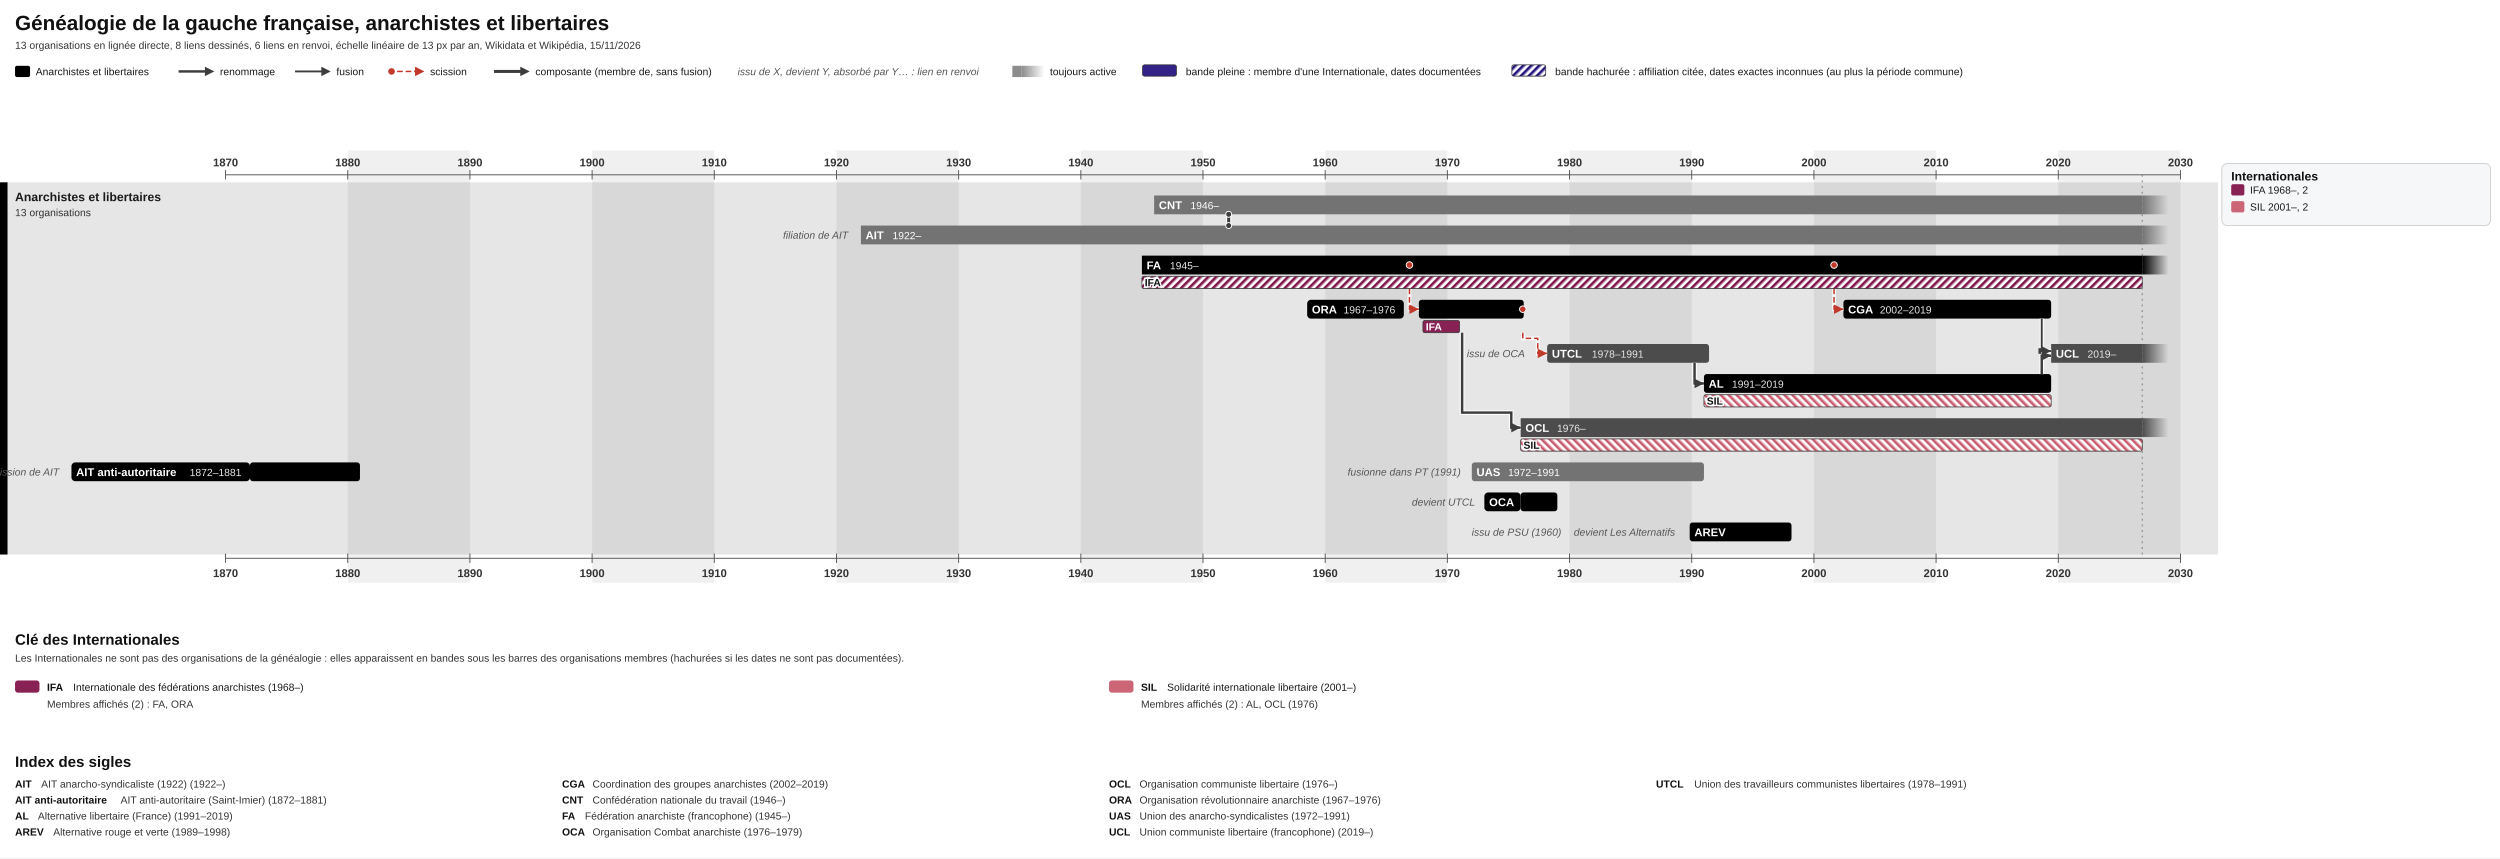
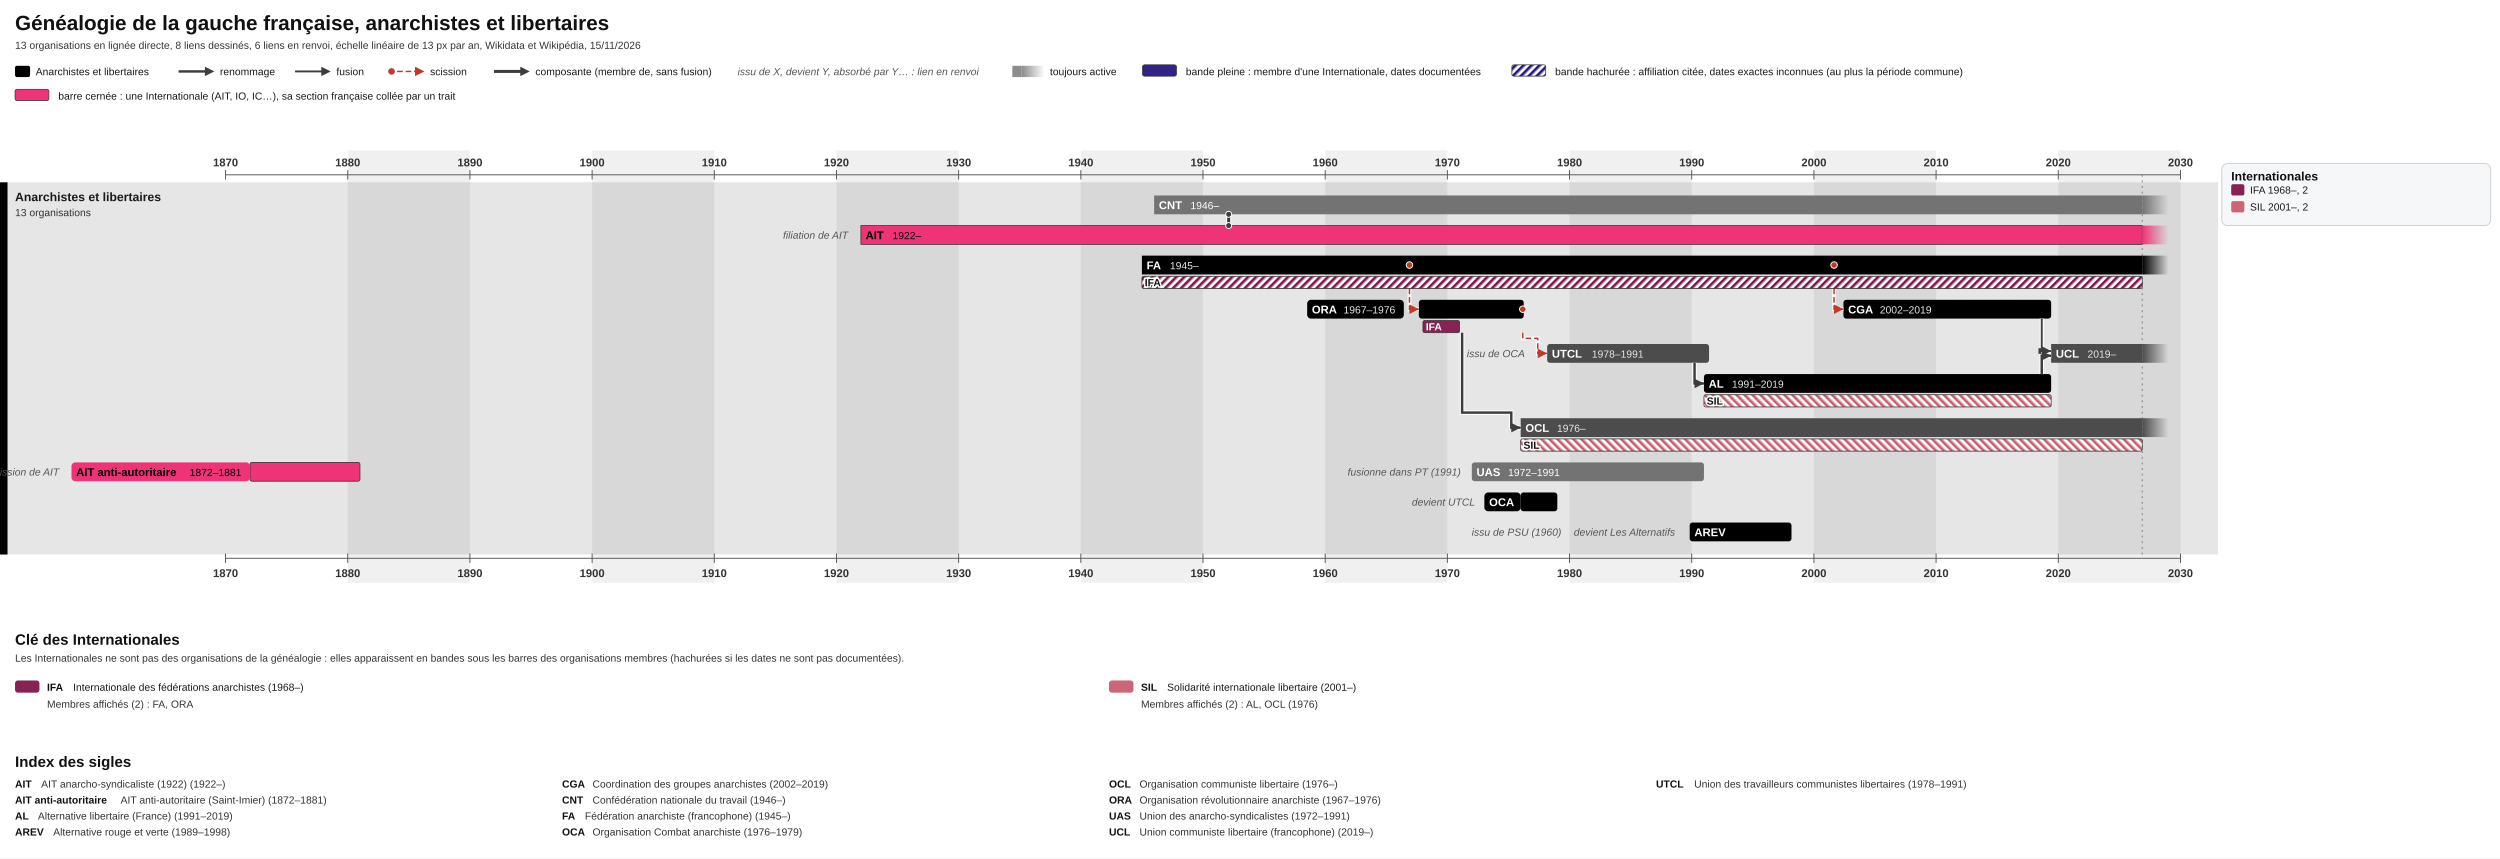
<svg xmlns="http://www.w3.org/2000/svg" id="arbre" width="2660" height="913" viewBox="0 0 2660 913" data-x0="240" data-t0="1870" data-ppa="13.0" data-aujourdhui="2026.8717" data-min-w="6" data-seuil-annees="40" data-seuil-voies="2" data-seuil-rangs="6" data-cassure="" data-cassure-px="44" data-degrade="28" data-n-barres="13" data-vue-famille="oui" font-family="Arial, Helvetica, sans-serif">
  <defs>
+     <linearGradient id="g-EE3377">
+       <stop offset="0" stop-color="#EE3377" />
+       <stop offset="1" stop-color="#EE3377" stop-opacity="0" />
+     </linearGradient>
+     <linearGradient id="g-8C8C8C">
+       <stop offset="0" stop-color="#8C8C8C" />
+       <stop offset="1" stop-color="#8C8C8C" stop-opacity="0" />
+     </linearGradient>
    <linearGradient id="g-4C4C4C">
      <stop offset="0" stop-color="#4C4C4C" />
      <stop offset="1" stop-color="#4C4C4C" stop-opacity="0" />
    </linearGradient>
-     <linearGradient id="g-8C8C8C">
-       <stop offset="0" stop-color="#8C8C8C" />
-       <stop offset="1" stop-color="#8C8C8C" stop-opacity="0" />
-     </linearGradient>
    <linearGradient id="g-000000">
      <stop offset="0" stop-color="#000000" />
      <stop offset="1" stop-color="#000000" stop-opacity="0" />
    </linearGradient>
    <linearGradient id="g-737373">
      <stop offset="0" stop-color="#737373" />
      <stop offset="1" stop-color="#737373" stop-opacity="0" />
    </linearGradient>
-     <pattern id="h-882255" width="6" height="6" patternUnits="userSpaceOnUse" patternTransform="rotate(45)">
-       <rect width="6" height="6" fill="#FFFFFF" />
-       <rect width="3" height="6" fill="#882255" />
-     </pattern>
    <pattern id="h-CC6677-m" width="6" height="6" patternUnits="userSpaceOnUse" patternTransform="rotate(-45)">
      <rect width="6" height="6" fill="#FFFFFF" />
      <rect width="3" height="6" fill="#CC6677" />
    </pattern>
    <pattern id="h-332288" width="6" height="6" patternUnits="userSpaceOnUse" patternTransform="rotate(45)">
      <rect width="6" height="6" fill="#FFFFFF" />
      <rect width="3" height="6" fill="#332288" />
+     </pattern>
+     <pattern id="h-882255" width="6" height="6" patternUnits="userSpaceOnUse" patternTransform="rotate(45)">
+       <rect width="6" height="6" fill="#FFFFFF" />
+       <rect width="3" height="6" fill="#882255" />
    </pattern>
  </defs>
  <rect width="2660" height="913" fill="#FFFFFF" />
  <g class="voie" data-voie="0" data-cle="anarchistes et libertaires">
    <rect class="fond-voie" x="0" y="194.0" width="2360.0" height="396.0" fill="#E6E6E6" />
    <rect class="bord-voie" x="0" y="194.0" width="8" height="396.0" fill="#000000" />
    <text x="16.0" y="214.0" font-size="13" font-family="Arial, Helvetica, sans-serif" font-weight="bold" fill="#1A1A1A" text-anchor="start" class="voie-t">Anarchistes et libertaires</text>
    <text x="16.0" y="230.0" font-size="11" font-family="Arial, Helvetica, sans-serif" fill="#333333" text-anchor="start" class="voie-t">13 organisations</text>
  </g>
  <rect class="bande-decennie" x="370.0" y="160.0" width="130.0" height="460.0" fill="#000000" fill-opacity="0.06" />
  <rect class="bande-decennie" x="630.0" y="160.0" width="130.0" height="460.0" fill="#000000" fill-opacity="0.06" />
  <rect class="bande-decennie" x="890.0" y="160.0" width="130.0" height="460.0" fill="#000000" fill-opacity="0.06" />
  <rect class="bande-decennie" x="1150.0" y="160.0" width="130.0" height="460.0" fill="#000000" fill-opacity="0.06" />
  <rect class="bande-decennie" x="1410.0" y="160.0" width="130.0" height="460.0" fill="#000000" fill-opacity="0.06" />
  <rect class="bande-decennie" x="1670.0" y="160.0" width="130.0" height="460.0" fill="#000000" fill-opacity="0.06" />
  <rect class="bande-decennie" x="1930.0" y="160.0" width="130.0" height="460.0" fill="#000000" fill-opacity="0.06" />
  <rect class="bande-decennie" x="2190.0" y="160.0" width="130.0" height="460.0" fill="#000000" fill-opacity="0.06" />
  <g class="axe-haut">
    <line x1="240.0" x2="2320.0" y1="186.0" y2="186.0" stroke="#555555" />
    <line x1="240.0" x2="240.0" y1="181.0" y2="191.0" stroke="#555555" />
    <text x="240.0" y="177.0" font-size="12" font-family="Arial, Helvetica, sans-serif" font-weight="bold" fill="#333333" text-anchor="middle" class="axe-t">1870</text>
    <line x1="370.0" x2="370.0" y1="181.0" y2="191.0" stroke="#555555" />
    <text x="370.0" y="177.0" font-size="12" font-family="Arial, Helvetica, sans-serif" font-weight="bold" fill="#333333" text-anchor="middle" class="axe-t">1880</text>
    <line x1="500.0" x2="500.0" y1="181.0" y2="191.0" stroke="#555555" />
    <text x="500.0" y="177.0" font-size="12" font-family="Arial, Helvetica, sans-serif" font-weight="bold" fill="#333333" text-anchor="middle" class="axe-t">1890</text>
    <line x1="630.0" x2="630.0" y1="181.0" y2="191.0" stroke="#555555" />
    <text x="630.0" y="177.0" font-size="12" font-family="Arial, Helvetica, sans-serif" font-weight="bold" fill="#333333" text-anchor="middle" class="axe-t">1900</text>
    <line x1="760.0" x2="760.0" y1="181.0" y2="191.0" stroke="#555555" />
    <text x="760.0" y="177.0" font-size="12" font-family="Arial, Helvetica, sans-serif" font-weight="bold" fill="#333333" text-anchor="middle" class="axe-t">1910</text>
    <line x1="890.0" x2="890.0" y1="181.0" y2="191.0" stroke="#555555" />
    <text x="890.0" y="177.0" font-size="12" font-family="Arial, Helvetica, sans-serif" font-weight="bold" fill="#333333" text-anchor="middle" class="axe-t">1920</text>
    <line x1="1020.0" x2="1020.0" y1="181.0" y2="191.0" stroke="#555555" />
    <text x="1020.0" y="177.0" font-size="12" font-family="Arial, Helvetica, sans-serif" font-weight="bold" fill="#333333" text-anchor="middle" class="axe-t">1930</text>
    <line x1="1150.0" x2="1150.0" y1="181.0" y2="191.0" stroke="#555555" />
    <text x="1150.0" y="177.0" font-size="12" font-family="Arial, Helvetica, sans-serif" font-weight="bold" fill="#333333" text-anchor="middle" class="axe-t">1940</text>
    <line x1="1280.0" x2="1280.0" y1="181.0" y2="191.0" stroke="#555555" />
    <text x="1280.0" y="177.0" font-size="12" font-family="Arial, Helvetica, sans-serif" font-weight="bold" fill="#333333" text-anchor="middle" class="axe-t">1950</text>
    <line x1="1410.0" x2="1410.0" y1="181.0" y2="191.0" stroke="#555555" />
    <text x="1410.0" y="177.0" font-size="12" font-family="Arial, Helvetica, sans-serif" font-weight="bold" fill="#333333" text-anchor="middle" class="axe-t">1960</text>
    <line x1="1540.0" x2="1540.0" y1="181.0" y2="191.0" stroke="#555555" />
    <text x="1540.0" y="177.0" font-size="12" font-family="Arial, Helvetica, sans-serif" font-weight="bold" fill="#333333" text-anchor="middle" class="axe-t">1970</text>
    <line x1="1670.0" x2="1670.0" y1="181.0" y2="191.0" stroke="#555555" />
    <text x="1670.0" y="177.0" font-size="12" font-family="Arial, Helvetica, sans-serif" font-weight="bold" fill="#333333" text-anchor="middle" class="axe-t">1980</text>
    <line x1="1800.0" x2="1800.0" y1="181.0" y2="191.0" stroke="#555555" />
    <text x="1800.0" y="177.0" font-size="12" font-family="Arial, Helvetica, sans-serif" font-weight="bold" fill="#333333" text-anchor="middle" class="axe-t">1990</text>
    <line x1="1930.0" x2="1930.0" y1="181.0" y2="191.0" stroke="#555555" />
    <text x="1930.0" y="177.0" font-size="12" font-family="Arial, Helvetica, sans-serif" font-weight="bold" fill="#333333" text-anchor="middle" class="axe-t">2000</text>
    <line x1="2060.0" x2="2060.0" y1="181.0" y2="191.0" stroke="#555555" />
    <text x="2060.0" y="177.0" font-size="12" font-family="Arial, Helvetica, sans-serif" font-weight="bold" fill="#333333" text-anchor="middle" class="axe-t">2010</text>
    <line x1="2190.0" x2="2190.0" y1="181.0" y2="191.0" stroke="#555555" />
    <text x="2190.0" y="177.0" font-size="12" font-family="Arial, Helvetica, sans-serif" font-weight="bold" fill="#333333" text-anchor="middle" class="axe-t">2020</text>
    <line x1="2320.0" x2="2320.0" y1="181.0" y2="191.0" stroke="#555555" />
    <text x="2320.0" y="177.0" font-size="12" font-family="Arial, Helvetica, sans-serif" font-weight="bold" fill="#333333" text-anchor="middle" class="axe-t">2030</text>
  </g>
  <g class="axe-bas">
    <line x1="240.0" x2="2320.0" y1="594.0" y2="594.0" stroke="#555555" />
    <line x1="240.0" x2="240.0" y1="589.0" y2="599.0" stroke="#555555" />
    <text x="240.0" y="614.0" font-size="12" font-family="Arial, Helvetica, sans-serif" font-weight="bold" fill="#333333" text-anchor="middle" class="axe-t">1870</text>
    <line x1="370.0" x2="370.0" y1="589.0" y2="599.0" stroke="#555555" />
    <text x="370.0" y="614.0" font-size="12" font-family="Arial, Helvetica, sans-serif" font-weight="bold" fill="#333333" text-anchor="middle" class="axe-t">1880</text>
    <line x1="500.0" x2="500.0" y1="589.0" y2="599.0" stroke="#555555" />
    <text x="500.0" y="614.0" font-size="12" font-family="Arial, Helvetica, sans-serif" font-weight="bold" fill="#333333" text-anchor="middle" class="axe-t">1890</text>
    <line x1="630.0" x2="630.0" y1="589.0" y2="599.0" stroke="#555555" />
    <text x="630.0" y="614.0" font-size="12" font-family="Arial, Helvetica, sans-serif" font-weight="bold" fill="#333333" text-anchor="middle" class="axe-t">1900</text>
    <line x1="760.0" x2="760.0" y1="589.0" y2="599.0" stroke="#555555" />
    <text x="760.0" y="614.0" font-size="12" font-family="Arial, Helvetica, sans-serif" font-weight="bold" fill="#333333" text-anchor="middle" class="axe-t">1910</text>
    <line x1="890.0" x2="890.0" y1="589.0" y2="599.0" stroke="#555555" />
    <text x="890.0" y="614.0" font-size="12" font-family="Arial, Helvetica, sans-serif" font-weight="bold" fill="#333333" text-anchor="middle" class="axe-t">1920</text>
    <line x1="1020.0" x2="1020.0" y1="589.0" y2="599.0" stroke="#555555" />
    <text x="1020.0" y="614.0" font-size="12" font-family="Arial, Helvetica, sans-serif" font-weight="bold" fill="#333333" text-anchor="middle" class="axe-t">1930</text>
    <line x1="1150.0" x2="1150.0" y1="589.0" y2="599.0" stroke="#555555" />
    <text x="1150.0" y="614.0" font-size="12" font-family="Arial, Helvetica, sans-serif" font-weight="bold" fill="#333333" text-anchor="middle" class="axe-t">1940</text>
    <line x1="1280.0" x2="1280.0" y1="589.0" y2="599.0" stroke="#555555" />
    <text x="1280.0" y="614.0" font-size="12" font-family="Arial, Helvetica, sans-serif" font-weight="bold" fill="#333333" text-anchor="middle" class="axe-t">1950</text>
    <line x1="1410.0" x2="1410.0" y1="589.0" y2="599.0" stroke="#555555" />
    <text x="1410.0" y="614.0" font-size="12" font-family="Arial, Helvetica, sans-serif" font-weight="bold" fill="#333333" text-anchor="middle" class="axe-t">1960</text>
    <line x1="1540.0" x2="1540.0" y1="589.0" y2="599.0" stroke="#555555" />
    <text x="1540.0" y="614.0" font-size="12" font-family="Arial, Helvetica, sans-serif" font-weight="bold" fill="#333333" text-anchor="middle" class="axe-t">1970</text>
    <line x1="1670.0" x2="1670.0" y1="589.0" y2="599.0" stroke="#555555" />
    <text x="1670.0" y="614.0" font-size="12" font-family="Arial, Helvetica, sans-serif" font-weight="bold" fill="#333333" text-anchor="middle" class="axe-t">1980</text>
    <line x1="1800.0" x2="1800.0" y1="589.0" y2="599.0" stroke="#555555" />
    <text x="1800.0" y="614.0" font-size="12" font-family="Arial, Helvetica, sans-serif" font-weight="bold" fill="#333333" text-anchor="middle" class="axe-t">1990</text>
    <line x1="1930.0" x2="1930.0" y1="589.0" y2="599.0" stroke="#555555" />
    <text x="1930.0" y="614.0" font-size="12" font-family="Arial, Helvetica, sans-serif" font-weight="bold" fill="#333333" text-anchor="middle" class="axe-t">2000</text>
    <line x1="2060.0" x2="2060.0" y1="589.0" y2="599.0" stroke="#555555" />
    <text x="2060.0" y="614.0" font-size="12" font-family="Arial, Helvetica, sans-serif" font-weight="bold" fill="#333333" text-anchor="middle" class="axe-t">2010</text>
    <line x1="2190.0" x2="2190.0" y1="589.0" y2="599.0" stroke="#555555" />
    <text x="2190.0" y="614.0" font-size="12" font-family="Arial, Helvetica, sans-serif" font-weight="bold" fill="#333333" text-anchor="middle" class="axe-t">2020</text>
    <line x1="2320.0" x2="2320.0" y1="589.0" y2="599.0" stroke="#555555" />
    <text x="2320.0" y="614.0" font-size="12" font-family="Arial, Helvetica, sans-serif" font-weight="bold" fill="#333333" text-anchor="middle" class="axe-t">2030</text>
  </g>
  <line x1="2279.3" x2="2279.3" y1="186.0" y2="594.0" stroke="#777777" stroke-dasharray="2 4" />
  <g class="contenu-voie" data-voie="0">
    <g class="org" data-id="fr:Confédération nationale du travail (France)" data-intl="" data-recherche="cnt confederation nationale du travail">
      <rect class="barre" data-id="fr:Confédération nationale du travail (France)" data-debut="1946.0000" data-fin="actif" data-statut="actif_valide" data-majeure="oui" x="1228.00" y="208.00" width="1051.33" height="20" rx="0" fill="#737373" />
      <rect class="fin-ouverte" x="2279.33" y="208.00" width="28.00" height="20" fill="url(#g-737373)" />
    </g>
    <g class="org" data-id="fr:AIT anarcho-syndicaliste (1922)" data-intl="" data-recherche="ait (1922) ait anarcho-syndicaliste (1922)">
-       <rect class="barre" data-id="fr:AIT anarcho-syndicaliste (1922)" data-debut="1922.0000" data-fin="actif" data-statut="actif_valide" data-majeure="oui" x="916.00" y="240.00" width="1363.33" height="20" rx="0" fill="#737373" />
-       <rect class="fin-ouverte" x="2279.33" y="240.00" width="28.00" height="20" fill="url(#g-737373)" />
+       <rect class="barre" data-id="fr:AIT anarcho-syndicaliste (1922)" data-debut="1922.0000" data-fin="actif" data-statut="actif_valide" data-majeure="oui" x="916.00" y="240.00" width="1363.33" height="20" rx="0" fill="#EE3377" stroke="#333333" stroke-width="0.8" data-style="internationale" />
+       <rect class="fin-ouverte" x="2279.33" y="240.00" width="28.00" height="20" fill="url(#g-EE3377)" />
    </g>
    <g class="org" data-id="Q3091443" data-intl="Q133795" data-recherche="fa federation anarchiste (francophone)">
      <rect class="barre" data-id="Q3091443" data-debut="1945.0000" data-fin="actif" data-statut="actif_valide" data-majeure="oui" x="1215.00" y="272.00" width="1064.33" height="20" rx="0" fill="#000000" />
      <rect class="fin-ouverte" x="2279.33" y="272.00" width="28.00" height="20" fill="url(#g-000000)" />
    </g>
    <g class="org" data-id="Q3356082" data-intl="Q133795" data-recherche="ora organisation revolutionnaire anarchiste">
      <rect class="barre" data-id="Q3356082" data-debut="1967.6667" data-fin="1976.2500" data-statut="fin_connue" data-majeure="" x="1509.67" y="319.00" width="111.58" height="20" rx="3" fill="#000000" />
    </g>
    <g class="org" data-id="Q2996657" data-intl="" data-recherche="cga coordination des groupes anarchistes">
      <rect class="barre" data-id="Q2996657" data-debut="2002.4167" data-fin="2019.4167" data-statut="fin_connue" data-majeure="" x="1961.42" y="319.00" width="221.00" height="20" rx="3" fill="#000000" />
    </g>
    <g class="org" data-id="Q3550207" data-intl="" data-recherche="utcl union des travailleurs communistes libertaires">
      <rect class="barre" data-id="Q3550207" data-debut="1978.1667" data-fin="1991.4167" data-statut="fin_connue" data-majeure="" x="1646.17" y="366.00" width="172.25" height="20" rx="3" fill="#4C4C4C" />
    </g>
    <g class="org" data-id="Q64524428" data-intl="" data-recherche="ucl union communiste libertaire (francophone)">
      <rect class="barre" data-id="Q64524428" data-debut="2019.4167" data-fin="actif" data-statut="actif_valide" data-majeure="oui" x="2182.42" y="366.00" width="96.92" height="20" rx="0" fill="#4C4C4C" />
      <rect class="fin-ouverte" x="2279.33" y="366.00" width="28.00" height="20" fill="url(#g-4C4C4C)" />
    </g>
    <g class="org" data-id="Q16010672" data-intl="Q649752" data-recherche="al alternative libertaire (france)">
      <rect class="barre" data-id="Q16010672" data-debut="1991.0000" data-fin="2019.4167" data-statut="fin_connue" data-majeure="oui" x="1813.00" y="398.00" width="369.42" height="20" rx="3" fill="#000000" />
    </g>
    <g class="org" data-id="Q3355979" data-intl="Q649752" data-recherche="ocl (1976) organisation communiste libertaire">
      <rect class="barre" data-id="Q3355979" data-debut="1976.0000" data-fin="actif" data-statut="actif_valide" data-majeure="oui" x="1618.00" y="445.00" width="661.33" height="20" rx="0" fill="#4C4C4C" />
      <rect class="fin-ouverte" x="2279.33" y="445.00" width="28.00" height="20" fill="url(#g-4C4C4C)" />
    </g>
    <g class="org" data-id="fr:Internationale anti-autoritaire (Saint-Imier)" data-intl="" data-recherche="ait anti-autoritaire ait anti-autoritaire (saint-imier)">
-       <rect class="barre" data-id="fr:Internationale anti-autoritaire (Saint-Imier)" data-debut="1872.0000" data-fin="1881.0000" data-statut="fin_connue" data-majeure="" x="266.00" y="492.00" width="117.00" height="20" rx="3" fill="#000000" />
+       <rect class="barre" data-id="fr:Internationale anti-autoritaire (Saint-Imier)" data-debut="1872.0000" data-fin="1881.0000" data-statut="fin_connue" data-majeure="" x="266.00" y="492.00" width="117.00" height="20" rx="2" fill="#EE3377" stroke="#333333" stroke-width="0.8" data-style="internationale" />
    </g>
    <g class="org" data-id="Q3550095" data-intl="" data-recherche="uas union des anarcho-syndicalistes">
      <rect class="barre" data-id="Q3550095" data-debut="1972.0000" data-fin="1991.0000" data-statut="fin_deduite" data-majeure="" x="1566.00" y="492.00" width="247.00" height="20" rx="3" fill="#737373" />
    </g>
    <g class="org" data-id="Q123248148" data-intl="" data-recherche="oca organisation combat anarchiste">
      <rect class="barre" data-id="Q123248148" data-debut="1976.0000" data-fin="1979.0000" data-statut="fin_connue" data-majeure="" x="1618.00" y="524.00" width="39.00" height="20" rx="3" fill="#000000" />
    </g>
    <g class="org" data-id="Q2840414" data-intl="" data-recherche="arev alternative rouge et verte">
      <rect class="barre" data-id="Q2840414" data-debut="1989.8333" data-fin="1998.1667" data-statut="fin_connue" data-majeure="" x="1797.83" y="556.00" width="108.33" height="20" rx="3" fill="#000000" />
    </g>
  </g>
  <g class="liens">
    <g class="lien" data-a="Q3091443" data-b="Q3356082" data-rel="scission" data-annees="0.77" data-voies="0" data-rangs="1" data-majeur="" data-va="0" data-vb="0">
      <path class="halo geo" d="M1499.67 307.00 L1499.67 329.00 L1509.67 329.00" data-geo="[[1499.67, 307.0, 0], [1499.67, 329.0, 0], [1509.67, 329.0, 0]]" fill="none" stroke="#FFFFFF" stroke-width="4.1" stroke-opacity="0.85" />
      <path class="trait geo" d="M1499.67 307.00 L1499.67 329.00 L1509.67 329.00" data-geo="[[1499.67, 307.0, 0], [1499.67, 329.0, 0], [1509.67, 329.0, 0]]" fill="none" stroke="#C0392B" stroke-width="1.6" stroke-dasharray="6 3" />
      <polygon class="fleche geo" data-geo="[[1509.67, 329.0, 0], [1499.67, 324.0, 0], [1499.67, 334.0, 0]]" points="1509.67,329.00 1499.67,324.00 1499.67,334.00" fill="#C0392B" />
      <circle class="marque-scission geo-c" cx="1499.67" cy="282.00" r="3.5" fill="#C0392B" stroke="#FFFFFF" stroke-width="1" data-voie="0" />
    </g>
    <g class="lien" data-a="Q3356082" data-b="Q3355979" data-rel="renommage" data-annees="4.79" data-voies="0" data-rangs="3" data-majeur="" data-va="0" data-vb="0">
      <path class="halo geo" d="M1555.71 354.00 L1555.71 439.00 L1608.00 439.00 L1608.00 455.00 L1618.00 455.00" data-geo="[[1555.71, 354.0, 0], [1555.71, 439.0, 0], [1608.0, 439.0, 0], [1608.0, 455.0, 0], [1618.0, 455.0, 0]]" fill="none" stroke="#FFFFFF" stroke-width="5.1" stroke-opacity="0.85" />
      <path class="trait geo" d="M1555.71 354.00 L1555.71 439.00 L1608.00 439.00 L1608.00 455.00 L1618.00 455.00" data-geo="[[1555.71, 354.0, 0], [1555.71, 439.0, 0], [1608.0, 439.0, 0], [1608.0, 455.0, 0], [1618.0, 455.0, 0]]" fill="none" stroke="#3D3D3D" stroke-width="2.6" />
      <polygon class="fleche geo" data-geo="[[1618.0, 455.0, 0], [1608.0, 450.0, 0], [1608.0, 460.0, 0]]" points="1618.00,455.00 1608.00,450.00 1608.00,460.00" fill="#3D3D3D" />
    </g>
    <g class="lien" data-a="Q3356082" data-b="Q3550207" data-rel="scission" data-annees="1.99" data-voies="0" data-rangs="1" data-majeur="" data-va="0" data-vb="0">
      <path class="halo geo" d="M1620.25 354.00 L1620.25 360.00 L1636.17 360.00 L1636.17 376.00 L1646.17 376.00" data-geo="[[1620.25, 354.0, 0], [1620.25, 360.0, 0], [1636.17, 360.0, 0], [1636.17, 376.0, 0], [1646.17, 376.0, 0]]" fill="none" stroke="#FFFFFF" stroke-width="4.1" stroke-opacity="0.85" />
      <path class="trait geo" d="M1620.25 354.00 L1620.25 360.00 L1636.17 360.00 L1636.17 376.00 L1646.17 376.00" data-geo="[[1620.25, 354.0, 0], [1620.25, 360.0, 0], [1636.17, 360.0, 0], [1636.17, 376.0, 0], [1646.17, 376.0, 0]]" fill="none" stroke="#C0392B" stroke-width="1.6" stroke-dasharray="6 3" />
      <polygon class="fleche geo" data-geo="[[1646.17, 376.0, 0], [1636.17, 371.0, 0], [1636.17, 381.0, 0]]" points="1646.17,376.00 1636.17,371.00 1636.17,381.00" fill="#C0392B" />
      <circle class="marque-scission geo-c" cx="1620.25" cy="329.00" r="3.5" fill="#C0392B" stroke="#FFFFFF" stroke-width="1" data-voie="0" />
    </g>
    <g class="lien" data-a="Q3550207" data-b="Q16010672" data-rel="renommage" data-annees="0.77" data-voies="0" data-rangs="1" data-majeur="" data-va="0" data-vb="0">
      <path class="halo geo" d="M1803.00 386.00 L1803.00 408.00 L1813.00 408.00" data-geo="[[1803.0, 386.0, 0], [1803.0, 408.0, 0], [1813.0, 408.0, 0]]" fill="none" stroke="#FFFFFF" stroke-width="5.1" stroke-opacity="0.85" />
      <path class="trait geo" d="M1803.00 386.00 L1803.00 408.00 L1813.00 408.00" data-geo="[[1803.0, 386.0, 0], [1803.0, 408.0, 0], [1813.0, 408.0, 0]]" fill="none" stroke="#3D3D3D" stroke-width="2.6" />
      <polygon class="fleche geo" data-geo="[[1813.0, 408.0, 0], [1803.0, 403.0, 0], [1803.0, 413.0, 0]]" points="1813.00,408.00 1803.00,403.00 1803.00,413.00" fill="#3D3D3D" />
    </g>
    <g class="lien" data-a="Q3091443" data-b="Q2996657" data-rel="scission" data-annees="0.77" data-voies="0" data-rangs="1" data-majeur="" data-va="0" data-vb="0">
      <path class="halo geo" d="M1951.42 307.00 L1951.42 329.00 L1961.42 329.00" data-geo="[[1951.42, 307.0, 0], [1951.42, 329.0, 0], [1961.42, 329.0, 0]]" fill="none" stroke="#FFFFFF" stroke-width="4.1" stroke-opacity="0.85" />
      <path class="trait geo" d="M1951.42 307.00 L1951.42 329.00 L1961.42 329.00" data-geo="[[1951.42, 307.0, 0], [1951.42, 329.0, 0], [1961.42, 329.0, 0]]" fill="none" stroke="#C0392B" stroke-width="1.6" stroke-dasharray="6 3" />
      <polygon class="fleche geo" data-geo="[[1961.42, 329.0, 0], [1951.42, 324.0, 0], [1951.42, 334.0, 0]]" points="1961.42,329.00 1951.42,324.00 1951.42,334.00" fill="#C0392B" />
      <circle class="marque-scission geo-c" cx="1951.42" cy="282.00" r="3.5" fill="#C0392B" stroke="#FFFFFF" stroke-width="1" data-voie="0" />
    </g>
    <g class="lien" data-a="Q16010672" data-b="Q64524428" data-rel="renommage" data-annees="0.77" data-voies="0" data-rangs="1" data-majeur="" data-va="0" data-vb="0">
      <path class="halo geo" d="M2172.42 398.00 L2172.42 378.50 L2182.42 378.50" data-geo="[[2172.42, 398.0, 0], [2172.42, 378.5, 0], [2182.42, 378.5, 0]]" fill="none" stroke="#FFFFFF" stroke-width="5.1" stroke-opacity="0.85" />
      <path class="trait geo" d="M2172.42 398.00 L2172.42 378.50 L2182.42 378.50" data-geo="[[2172.42, 398.0, 0], [2172.42, 378.5, 0], [2182.42, 378.5, 0]]" fill="none" stroke="#3D3D3D" stroke-width="2.6" />
      <polygon class="fleche geo" data-geo="[[2182.42, 378.5, 0], [2172.42, 373.5, 0], [2172.42, 383.5, 0]]" points="2182.42,378.50 2172.42,373.50 2172.42,383.50" fill="#3D3D3D" />
    </g>
    <g class="lien" data-a="Q2996657" data-b="Q64524428" data-rel="fusion" data-annees="0.77" data-voies="0" data-rangs="1" data-majeur="" data-va="0" data-vb="0">
      <path class="halo geo" d="M2172.42 339.00 L2172.42 373.50 L2182.42 373.50" data-geo="[[2172.42, 339.0, 0], [2172.42, 373.5, 0], [2182.42, 373.5, 0]]" fill="none" stroke="#FFFFFF" stroke-width="4.5" stroke-opacity="0.85" />
      <path class="trait geo" d="M2172.42 339.00 L2172.42 373.50 L2182.42 373.50" data-geo="[[2172.42, 339.0, 0], [2172.42, 373.5, 0], [2182.42, 373.5, 0]]" fill="none" stroke="#3D3D3D" stroke-width="2.0" />
      <polygon class="fleche geo" data-geo="[[2182.42, 373.5, 0], [2172.42, 368.5, 0], [2172.42, 378.5, 0]]" points="2182.42,373.50 2172.42,368.50 2172.42,378.50" fill="#3D3D3D" />
    </g>
    <g class="lien" data-a="fr:Confédération nationale du travail (France)" data-b="fr:AIT anarcho-syndicaliste (1922)" data-rel="composante" data-annees="0.00" data-voies="0" data-rangs="1" data-majeur="" data-va="0" data-vb="0">
      <path class="halo geo" d="M1307.32 228.00 L1307.32 240.00" data-geo="[[1307.32, 228.0, 0], [1307.32, 240.0, 0]]" fill="none" stroke="#FFFFFF" stroke-width="5.7" stroke-opacity="0.85" />
      <path class="trait geo" d="M1307.32 228.00 L1307.32 240.00" data-geo="[[1307.32, 228.0, 0], [1307.32, 240.0, 0]]" fill="none" stroke="#3D3D3D" stroke-width="3.2" />
      <circle class="marque-composante geo-c" cx="1307.32" cy="228.00" r="3.2" fill="#3D3D3D" stroke="#FFFFFF" stroke-width="1" data-voie="0" />
      <circle class="marque-composante geo-c" cx="1307.32" cy="240.00" r="3.2" fill="#3D3D3D" stroke="#FFFFFF" stroke-width="1" data-voie="0" />
    </g>
    <g class="marque-fusion" data-b="Q64524428">
      <path class="geo" data-geo="[[2170.42, 370.5, 0], [2170.42, 376.5, 0]]" d="M2170.42 370.50 L2170.42 376.50" stroke="#3D3D3D" stroke-width="3" />
    </g>
  </g>
  <g class="contenu-voie" data-voie="0">
    <g class="org org-haut" data-id="fr:Confédération nationale du travail (France)" data-intl="" data-recherche="cnt confederation nationale du travail">
      <rect class="tag" data-id="fr:Confédération nationale du travail (France)" data-dedans="oui" x="1228.00" y="208.00" width="1051.33" height="20" fill="none" data-bbox="1228.00,208.00,1051.33,20" />
      <text x="1233.0" y="222.5" font-size="12" font-family="Arial, Helvetica, sans-serif" font-weight="bold" fill="#FFFFFF" text-anchor="start" class="tag-t" data-org="fr:Confédération nationale du travail (France)" data-bbox="1233.00,211.50,28.64,13">CNT</text>
      <text x="1266.6" y="222.5" font-size="11" font-family="Arial, Helvetica, sans-serif" fill="#FFFFFF" text-anchor="start" class="tag-t" data-org="fr:Confédération nationale du travail (France)" data-bbox="1266.64,212.50,33.68,12">1946–</text>
    </g>
    <g class="org org-haut" data-id="fr:AIT anarcho-syndicaliste (1922)" data-intl="" data-recherche="ait (1922) ait anarcho-syndicaliste (1922)">
      <rect class="tag" data-id="fr:AIT anarcho-syndicaliste (1922)" data-dedans="oui" x="916.00" y="240.00" width="1363.33" height="20" fill="none" data-bbox="916.00,240.00,1363.33,20" />
-       <text x="921.0" y="254.5" font-size="12" font-family="Arial, Helvetica, sans-serif" font-weight="bold" fill="#FFFFFF" text-anchor="start" class="tag-t" data-org="fr:AIT anarcho-syndicaliste (1922)" data-bbox="921.00,243.50,23.60,13">AIT</text>
-       <text x="949.6" y="254.5" font-size="11" font-family="Arial, Helvetica, sans-serif" fill="#FFFFFF" text-anchor="start" class="tag-t" data-org="fr:AIT anarcho-syndicaliste (1922)" data-bbox="949.60,244.50,33.68,12">1922–</text>
+       <text x="921.0" y="254.5" font-size="12" font-family="Arial, Helvetica, sans-serif" font-weight="bold" fill="#000000" text-anchor="start" class="tag-t" data-org="fr:AIT anarcho-syndicaliste (1922)" data-bbox="921.00,243.50,23.60,13">AIT</text>
+       <text x="949.6" y="254.5" font-size="11" font-family="Arial, Helvetica, sans-serif" fill="#000000" text-anchor="start" class="tag-t" data-org="fr:AIT anarcho-syndicaliste (1922)" data-bbox="949.60,244.50,33.68,12">1922–</text>
      <text x="833.1" y="254.0" font-size="11" font-family="Arial, Helvetica, sans-serif" font-style="italic" fill="#555555" class="renvoi" data-org="fr:AIT anarcho-syndicaliste (1922)" data-a="fr:Première Internationale" data-b="fr:AIT anarcho-syndicaliste (1922)" data-bbox="833.12,243.00,79.88,13">filiation de AIT</text>
    </g>
    <g class="org org-haut" data-id="Q3091443" data-intl="Q133795" data-recherche="fa federation anarchiste (francophone)">
      <g class="bande" data-intl="Q133795" data-parti="Q3091443" data-certitude="a_documenter">
        <rect class="bande-r" x="1215.00" y="294.00" width="1064.33" height="13" rx="2" fill="url(#h-882255)" stroke="#333333" stroke-width="0.8" data-bbox="1215.00,294.00,1064.33,13" />
        <text x="1218.0" y="304.5" font-size="11" font-family="Arial, Helvetica, sans-serif" font-weight="bold" fill="#111111" text-anchor="start" class="bande-t" data-bbox="1218.00,295.00,21.80,12" stroke="#FFFFFF" stroke-width="3" paint-order="stroke">IFA</text>
      </g>
      <rect class="tag" data-id="Q3091443" data-dedans="oui" x="1215.00" y="272.00" width="1064.33" height="20" fill="none" data-bbox="1215.00,272.00,1064.33,20" />
      <text x="1220.0" y="286.5" font-size="12" font-family="Arial, Helvetica, sans-serif" font-weight="bold" fill="#FFFFFF" text-anchor="start" class="tag-t" data-org="Q3091443" data-bbox="1220.00,275.50,19.76,13">FA</text>
      <text x="1244.8" y="286.5" font-size="11" font-family="Arial, Helvetica, sans-serif" fill="#E8E8E8" text-anchor="start" class="tag-t" data-org="Q3091443" data-bbox="1244.76,276.50,33.68,12">1945–</text>
    </g>
    <g class="org org-haut" data-id="Q3356082" data-intl="Q133795" data-recherche="ora organisation revolutionnaire anarchiste">
      <g class="bande" data-intl="Q133795" data-parti="Q3356082" data-certitude="documentee">
        <rect class="bande-r" x="1514.00" y="341.00" width="39.00" height="13" rx="2" fill="#882255" stroke="#333333" stroke-width="0.8" data-bbox="1514.00,341.00,39.00,13" />
        <text x="1517.0" y="351.5" font-size="11" font-family="Arial, Helvetica, sans-serif" font-weight="bold" fill="#FFFFFF" text-anchor="start" class="bande-t" data-bbox="1517.00,342.00,21.80,12">IFA</text>
      </g>
      <rect class="tag-fond" x="1390.83" y="319.00" width="102.84" height="20" rx="4" fill="#000000" />
      <rect class="tag" data-id="Q3356082" data-dedans="" x="1390.83" y="319.00" width="102.84" height="20" fill="none" data-bbox="1390.83,319.00,102.84,20" />
      <text x="1395.8" y="333.5" font-size="12" font-family="Arial, Helvetica, sans-serif" font-weight="bold" fill="#FFFFFF" text-anchor="start" class="tag-t" data-org="Q3356082" data-bbox="1395.83,322.50,28.64,13">ORA</text>
      <text x="1429.5" y="333.5" font-size="11" font-family="Arial, Helvetica, sans-serif" fill="#E8E8E8" text-anchor="start" class="tag-t" data-org="Q3356082" data-bbox="1429.47,323.50,59.20,12">1967–1976</text>
    </g>
    <g class="org org-haut" data-id="Q2996657" data-intl="" data-recherche="cga coordination des groupes anarchistes">
      <rect class="tag" data-id="Q2996657" data-dedans="oui" x="1961.42" y="319.00" width="221.00" height="20" fill="none" data-bbox="1961.42,319.00,221.00,20" />
      <text x="1966.4" y="333.5" font-size="12" font-family="Arial, Helvetica, sans-serif" font-weight="bold" fill="#FFFFFF" text-anchor="start" class="tag-t" data-org="Q2996657" data-bbox="1966.42,322.50,28.64,13">CGA</text>
      <text x="2000.1" y="333.5" font-size="11" font-family="Arial, Helvetica, sans-serif" fill="#E8E8E8" text-anchor="start" class="tag-t" data-org="Q2996657" data-bbox="2000.06,323.50,59.20,12">2002–2019</text>
    </g>
    <g class="org org-haut" data-id="Q3550207" data-intl="" data-recherche="utcl union des travailleurs communistes libertaires">
      <rect class="tag" data-id="Q3550207" data-dedans="oui" x="1646.17" y="366.00" width="172.25" height="20" fill="none" data-bbox="1646.17,366.00,172.25,20" />
      <text x="1651.2" y="380.5" font-size="12" font-family="Arial, Helvetica, sans-serif" font-weight="bold" fill="#FFFFFF" text-anchor="start" class="tag-t" data-org="Q3550207" data-bbox="1651.17,369.50,37.52,13">UTCL</text>
      <text x="1693.7" y="380.5" font-size="11" font-family="Arial, Helvetica, sans-serif" fill="#E8E8E8" text-anchor="start" class="tag-t" data-org="Q3550207" data-bbox="1693.69,370.50,59.20,12">1978–1991</text>
      <text x="1560.7" y="380.0" font-size="11" font-family="Arial, Helvetica, sans-serif" font-style="italic" fill="#555555" class="renvoi" data-org="Q3550207" data-a="Q123248148" data-b="Q3550207" data-bbox="1560.71,369.00,66.46,13">issu de OCA</text>
    </g>
    <g class="org org-haut" data-id="Q64524428" data-intl="" data-recherche="ucl union communiste libertaire (francophone)">
      <rect class="tag" data-id="Q64524428" data-dedans="oui" x="2182.42" y="366.00" width="96.92" height="20" fill="none" data-bbox="2182.42,366.00,96.92,20" />
      <text x="2187.4" y="380.5" font-size="12" font-family="Arial, Helvetica, sans-serif" font-weight="bold" fill="#FFFFFF" text-anchor="start" class="tag-t" data-org="Q64524428" data-bbox="2187.42,369.50,28.64,13">UCL</text>
      <text x="2221.1" y="380.5" font-size="11" font-family="Arial, Helvetica, sans-serif" fill="#E8E8E8" text-anchor="start" class="tag-t" data-org="Q64524428" data-bbox="2221.06,370.50,33.68,12">2019–</text>
    </g>
    <g class="org org-haut" data-id="Q16010672" data-intl="Q649752" data-recherche="al alternative libertaire (france)">
      <g class="bande" data-intl="Q649752" data-parti="Q16010672" data-certitude="a_documenter">
        <rect class="bande-r" x="1813.00" y="420.00" width="369.42" height="13" rx="2" fill="url(#h-CC6677-m)" stroke="#333333" stroke-width="0.8" data-bbox="1813.00,420.00,369.42,13" />
        <text x="1816.0" y="430.5" font-size="11" font-family="Arial, Helvetica, sans-serif" font-weight="bold" fill="#111111" text-anchor="start" class="bande-t" data-bbox="1816.00,421.00,21.80,12" stroke="#FFFFFF" stroke-width="3" paint-order="stroke">SIL</text>
      </g>
      <rect class="tag" data-id="Q16010672" data-dedans="oui" x="1813.00" y="398.00" width="369.42" height="20" fill="none" data-bbox="1813.00,398.00,369.42,20" />
      <text x="1818.0" y="412.5" font-size="12" font-family="Arial, Helvetica, sans-serif" font-weight="bold" fill="#FFFFFF" text-anchor="start" class="tag-t" data-org="Q16010672" data-bbox="1818.00,401.50,19.76,13">AL</text>
      <text x="1842.8" y="412.5" font-size="11" font-family="Arial, Helvetica, sans-serif" fill="#E8E8E8" text-anchor="start" class="tag-t" data-org="Q16010672" data-bbox="1842.76,402.50,59.20,12">1991–2019</text>
    </g>
    <g class="org org-haut" data-id="Q3355979" data-intl="Q649752" data-recherche="ocl (1976) organisation communiste libertaire">
      <g class="bande" data-intl="Q649752" data-parti="Q3355979" data-certitude="a_documenter">
        <rect class="bande-r" x="1618.00" y="467.00" width="661.33" height="13" rx="2" fill="url(#h-CC6677-m)" stroke="#333333" stroke-width="0.8" data-bbox="1618.00,467.00,661.33,13" />
        <text x="1621.0" y="477.5" font-size="11" font-family="Arial, Helvetica, sans-serif" font-weight="bold" fill="#111111" text-anchor="start" class="bande-t" data-bbox="1621.00,468.00,21.80,12" stroke="#FFFFFF" stroke-width="3" paint-order="stroke">SIL</text>
      </g>
      <rect class="tag" data-id="Q3355979" data-dedans="oui" x="1618.00" y="445.00" width="661.33" height="20" fill="none" data-bbox="1618.00,445.00,661.33,20" />
      <text x="1623.0" y="459.5" font-size="12" font-family="Arial, Helvetica, sans-serif" font-weight="bold" fill="#FFFFFF" text-anchor="start" class="tag-t" data-org="Q3355979" data-bbox="1623.00,448.50,28.64,13">OCL</text>
      <text x="1656.6" y="459.5" font-size="11" font-family="Arial, Helvetica, sans-serif" fill="#E8E8E8" text-anchor="start" class="tag-t" data-org="Q3355979" data-bbox="1656.64,449.50,33.68,12">1976–</text>
    </g>
    <g class="org org-haut" data-id="fr:Internationale anti-autoritaire (Saint-Imier)" data-intl="" data-recherche="ait anti-autoritaire ait anti-autoritaire (saint-imier)">
-       <rect class="tag-fond" x="76.04" y="492.00" width="189.96" height="20" rx="4" fill="#000000" />
+       <rect class="tag-fond" x="76.04" y="492.00" width="189.96" height="20" rx="4" fill="#EE3377" />
      <rect class="tag" data-id="fr:Internationale anti-autoritaire (Saint-Imier)" data-dedans="" x="76.04" y="492.00" width="189.96" height="20" fill="none" data-bbox="76.04,492.00,189.96,20" />
-       <text x="81.0" y="506.5" font-size="12" font-family="Arial, Helvetica, sans-serif" font-weight="bold" fill="#FFFFFF" text-anchor="start" class="tag-t" data-org="fr:Internationale anti-autoritaire (Saint-Imier)" data-bbox="81.04,495.50,115.76,13">AIT anti-autoritaire</text>
-       <text x="201.8" y="506.5" font-size="11" font-family="Arial, Helvetica, sans-serif" fill="#E8E8E8" text-anchor="start" class="tag-t" data-org="fr:Internationale anti-autoritaire (Saint-Imier)" data-bbox="201.80,496.50,59.20,12">1872–1881</text>
+       <text x="81.0" y="506.5" font-size="12" font-family="Arial, Helvetica, sans-serif" font-weight="bold" fill="#000000" text-anchor="start" class="tag-t" data-org="fr:Internationale anti-autoritaire (Saint-Imier)" data-bbox="81.04,495.50,115.76,13">AIT anti-autoritaire</text>
+       <text x="201.8" y="506.5" font-size="11" font-family="Arial, Helvetica, sans-serif" fill="#000000" text-anchor="start" class="tag-t" data-org="fr:Internationale anti-autoritaire (Saint-Imier)" data-bbox="201.80,496.50,59.20,12">1872–1881</text>
      <text x="-11.2" y="506.0" font-size="11" font-family="Arial, Helvetica, sans-serif" font-style="italic" fill="#555555" class="renvoi" data-org="fr:Internationale anti-autoritaire (Saint-Imier)" data-a="fr:Première Internationale" data-b="fr:Internationale anti-autoritaire (Saint-Imier)" data-bbox="-11.24,495.00,84.28,13">scission de AIT</text>
    </g>
    <g class="org org-haut" data-id="Q3550095" data-intl="" data-recherche="uas union des anarcho-syndicalistes">
      <rect class="tag" data-id="Q3550095" data-dedans="oui" x="1566.00" y="492.00" width="247.00" height="20" fill="none" data-bbox="1566.00,492.00,247.00,20" />
      <text x="1571.0" y="506.5" font-size="12" font-family="Arial, Helvetica, sans-serif" font-weight="bold" fill="#FFFFFF" text-anchor="start" class="tag-t" data-org="Q3550095" data-bbox="1571.00,495.50,28.64,13">UAS</text>
      <text x="1604.6" y="506.5" font-size="11" font-family="Arial, Helvetica, sans-serif" fill="#FFFFFF" text-anchor="start" class="tag-t" data-org="Q3550095" data-bbox="1604.64,496.50,59.20,12">1972–1991</text>
      <text x="1433.8" y="506.0" font-size="11" font-family="Arial, Helvetica, sans-serif" font-style="italic" fill="#555555" class="renvoi" data-org="Q3550095" data-a="Q3550095" data-b="Q628594" data-bbox="1433.84,495.00,129.16,13">fusionne dans PT (1991)</text>
    </g>
    <g class="org org-haut" data-id="Q123248148" data-intl="" data-recherche="oca organisation combat anarchiste">
      <rect class="tag-fond" x="1579.36" y="524.00" width="38.64" height="20" rx="4" fill="#000000" />
      <rect class="tag" data-id="Q123248148" data-dedans="" x="1579.36" y="524.00" width="38.64" height="20" fill="none" data-bbox="1579.36,524.00,38.64,20" />
      <text x="1584.4" y="538.5" font-size="12" font-family="Arial, Helvetica, sans-serif" font-weight="bold" fill="#FFFFFF" text-anchor="start" class="tag-t" data-org="Q123248148" data-bbox="1584.36,527.50,28.64,13">OCA</text>
      <text x="1502.2" y="538.0" font-size="11" font-family="Arial, Helvetica, sans-serif" font-style="italic" fill="#555555" class="renvoi" data-org="Q123248148" data-a="Q123248148" data-b="Q3550207" data-bbox="1502.20,527.00,74.16,13">devient UTCL</text>
    </g>
    <g class="org org-haut" data-id="Q2840414" data-intl="" data-recherche="arev alternative rouge et verte">
      <rect class="tag" data-id="Q2840414" data-dedans="oui" x="1797.83" y="556.00" width="108.33" height="20" fill="none" data-bbox="1797.83,556.00,108.33,20" />
      <text x="1802.8" y="570.5" font-size="12" font-family="Arial, Helvetica, sans-serif" font-weight="bold" fill="#FFFFFF" text-anchor="start" class="tag-t" data-org="Q2840414" data-bbox="1802.83,559.50,37.52,13">AREV</text>
      <text x="1565.9" y="570.0" font-size="11" font-family="Arial, Helvetica, sans-serif" font-style="italic" fill="#555555" class="renvoi" data-org="Q2840414" data-a="Q862828" data-b="Q2840414" data-bbox="1565.93,559.00,102.54,13">issu de PSU (1960)</text>
      <text x="1674.5" y="570.0" font-size="11" font-family="Arial, Helvetica, sans-serif" font-style="italic" fill="#555555" class="renvoi" data-org="Q2840414" data-a="Q2840414" data-b="Q3230452" data-bbox="1674.47,559.00,120.36,13">devient Les Alternatifs</text>
    </g>
  </g>
  <g class="cle-compacte">
    <rect x="2364.0" y="174" width="286" height="66" rx="6" fill="#F6F7F8" stroke="#D0D0D0" />
    <text x="2374.0" y="192.0" font-size="13" font-family="Arial, Helvetica, sans-serif" font-weight="bold" fill="#111111" text-anchor="start" class="cle-t">Internationales</text>
    <rect x="2374.0" y="196" width="14" height="12" rx="2" fill="#882255" />
    <text x="2394.0" y="206.0" font-size="11" font-family="Arial, Helvetica, sans-serif" fill="#1A1A1A" text-anchor="start" class="cle-t">IFA  1968–, 2</text>
    <rect x="2374.0" y="214" width="14" height="12" rx="2" fill="#CC6677" />
    <text x="2394.0" y="224.0" font-size="11" font-family="Arial, Helvetica, sans-serif" fill="#1A1A1A" text-anchor="start" class="cle-t">SIL  2001–, 2</text>
  </g>
  <g class="legende">
    <text x="16.0" y="32.0" font-size="22" font-family="Arial, Helvetica, sans-serif" font-weight="bold" fill="#111111" text-anchor="start" class="legende-t">Généalogie de la gauche française, anarchistes et libertaires</text>
    <text x="16.0" y="52.0" font-size="11" font-family="Arial, Helvetica, sans-serif" fill="#333333" text-anchor="start" class="legende-t">13 organisations en lignée directe, 8 liens dessinés, 6 liens en renvoi, échelle linéaire de 13 px par an, Wikidata et Wikipédia, 15/11/2026</text>
    <rect x="16" y="70" width="16" height="12" rx="2" fill="#000000" />
    <text x="38.0" y="80.0" font-size="11" font-family="Arial, Helvetica, sans-serif" fill="#1A1A1A" text-anchor="start" class="legende-t">Anarchistes et libertaires</text>
    <path d="M190.02 76 H220.02" stroke="#3D3D3D" stroke-width="2.6" fill="none" />
    <polygon points="228.02,76 218.02,71 218.02,81" fill="#3D3D3D" />
    <text x="234.0" y="80.0" font-size="11" font-family="Arial, Helvetica, sans-serif" fill="#1A1A1A" text-anchor="start" class="legende-t">renommage</text>
    <path d="M313.9 76 H343.9" stroke="#3D3D3D" stroke-width="2.0" fill="none" />
    <polygon points="351.9,76 341.9,71 341.9,81" fill="#3D3D3D" />
    <text x="357.9" y="80.0" font-size="11" font-family="Arial, Helvetica, sans-serif" fill="#1A1A1A" text-anchor="start" class="legende-t">fusion</text>
    <path d="M413.58 76 H443.58" stroke="#C0392B" stroke-width="1.6" stroke-dasharray="6 3" fill="none" />
    <polygon points="451.58,76 441.58,71 441.58,81" fill="#C0392B" />
    <circle cx="416.58" cy="76" r="3.5" fill="#C0392B" />
    <text x="457.6" y="80.0" font-size="11" font-family="Arial, Helvetica, sans-serif" fill="#1A1A1A" text-anchor="start" class="legende-t">scission</text>
    <path d="M525.58 76 H555.58" stroke="#3D3D3D" stroke-width="3.2" fill="none" />
    <polygon points="563.58,76 553.58,71 553.58,81" fill="#3D3D3D" />
    <text x="569.6" y="80.0" font-size="11" font-family="Arial, Helvetica, sans-serif" fill="#1A1A1A" text-anchor="start" class="legende-t">composante (membre de, sans fusion)</text>
    <text x="784.8" y="80.0" font-size="11" font-family="Arial, Helvetica, sans-serif" font-style="italic" fill="#555555" text-anchor="start" class="legende-t">issu de X, devient Y, absorbé par Y… : lien en renvoi</text>
    <rect x="1077.14" y="70" width="10" height="12" fill="#8C8C8C" />
    <rect x="1087.14" y="70" width="24" height="12" fill="url(#g-8C8C8C)" />
    <text x="1117.1" y="80.0" font-size="11" font-family="Arial, Helvetica, sans-serif" fill="#1A1A1A" text-anchor="start" class="legende-t">toujours active</text>
    <rect x="1215.7" y="69" width="36" height="12" rx="2" fill="#332288" stroke="#333333" stroke-width="0.8" />
    <text x="1261.7" y="80.0" font-size="11" font-family="Arial, Helvetica, sans-serif" fill="#1A1A1A" text-anchor="start" class="legende-t">bande pleine : membre d'une Internationale, dates documentées</text>
    <rect x="1608.64" y="69" width="36" height="12" rx="2" fill="url(#h-332288)" stroke="#333333" stroke-width="0.8" />
    <text x="1654.6" y="80.0" font-size="11" font-family="Arial, Helvetica, sans-serif" fill="#1A1A1A" text-anchor="start" class="legende-t">bande hachurée : affiliation citée, dates exactes inconnues (au plus la période commune)</text>
+     <rect x="16" y="95" width="36" height="12" rx="2" fill="#EE3377" stroke="#333333" stroke-width="0.8" />
+     <text x="62.0" y="106.0" font-size="11" font-family="Arial, Helvetica, sans-serif" fill="#1A1A1A" text-anchor="start" class="legende-t">barre cernée : une Internationale (AIT, IO, IC…), sa section française collée par un trait</text>
  </g>
  <g class="cle-internationales" transform="translate(0,656)">
    <text x="16.0" y="30.0" font-size="16" font-family="Arial, Helvetica, sans-serif" font-weight="bold" fill="#111111" text-anchor="start" class="cle-t">Clé des Internationales</text>
    <text x="16.0" y="48.0" font-size="11" font-family="Arial, Helvetica, sans-serif" fill="#333333" text-anchor="start" class="cle-t">Les Internationales ne sont pas des organisations de la généalogie : elles apparaissent en bandes sous les barres des organisations membres (hachurées si les dates ne sont pas documentées).</text>
    <g class="entree-cle" data-intl="Q133795">
      <rect x="16" y="68" width="26" height="13" rx="3" fill="#882255" />
      <text x="50.0" y="79.0" font-size="11" font-family="Arial, Helvetica, sans-serif" font-weight="bold" fill="#111111" text-anchor="start" class="cle-t">IFA</text>
      <text x="77.8" y="79.0" font-size="11" font-family="Arial, Helvetica, sans-serif" fill="#1A1A1A" text-anchor="start" class="cle-t">Internationale des fédérations anarchistes (1968–)</text>
      <text x="50.0" y="97.0" font-size="11" font-family="Arial, Helvetica, sans-serif" fill="#333333" text-anchor="start" class="cle-t">Membres affichés (2) : FA, ORA</text>
    </g>
    <g class="entree-cle" data-intl="Q649752">
      <rect x="1180" y="68" width="26" height="13" rx="3" fill="#CC6677" />
      <text x="1214.0" y="79.0" font-size="11" font-family="Arial, Helvetica, sans-serif" font-weight="bold" fill="#111111" text-anchor="start" class="cle-t">SIL</text>
      <text x="1241.8" y="79.0" font-size="11" font-family="Arial, Helvetica, sans-serif" fill="#1A1A1A" text-anchor="start" class="cle-t">Solidarité internationale libertaire (2001–)</text>
      <text x="1214.0" y="97.0" font-size="11" font-family="Arial, Helvetica, sans-serif" fill="#333333" text-anchor="start" class="cle-t">Membres affichés (2) : AL, OCL (1976)</text>
    </g>
  </g>
  <g class="index-sigles" transform="translate(0,786)">
    <text x="16.0" y="30.0" font-size="16" font-family="Arial, Helvetica, sans-serif" font-weight="bold" fill="#111111" text-anchor="start" class="cle-t">Index des sigles</text>
    <text x="16.0" y="52.0" font-size="11" font-family="Arial, Helvetica, sans-serif" font-weight="bold" fill="#111111" text-anchor="start" class="cle-t">AIT</text>
    <text x="43.8" y="52.0" font-size="11" font-family="Arial, Helvetica, sans-serif" fill="#333333" text-anchor="start" class="cle-t">AIT anarcho-syndicaliste (1922) (1922–)</text>
    <text x="16.0" y="69.0" font-size="11" font-family="Arial, Helvetica, sans-serif" font-weight="bold" fill="#111111" text-anchor="start" class="cle-t">AIT anti-autoritaire</text>
    <text x="128.3" y="69.0" font-size="11" font-family="Arial, Helvetica, sans-serif" fill="#333333" text-anchor="start" class="cle-t">AIT anti-autoritaire (Saint-Imier) (1872–1881)</text>
    <text x="16.0" y="86.0" font-size="11" font-family="Arial, Helvetica, sans-serif" font-weight="bold" fill="#111111" text-anchor="start" class="cle-t">AL</text>
    <text x="40.3" y="86.0" font-size="11" font-family="Arial, Helvetica, sans-serif" fill="#333333" text-anchor="start" class="cle-t">Alternative libertaire (France) (1991–2019)</text>
    <text x="16.0" y="103.0" font-size="11" font-family="Arial, Helvetica, sans-serif" font-weight="bold" fill="#111111" text-anchor="start" class="cle-t">AREV</text>
    <text x="56.6" y="103.0" font-size="11" font-family="Arial, Helvetica, sans-serif" fill="#333333" text-anchor="start" class="cle-t">Alternative rouge et verte (1989–1998)</text>
    <text x="598.0" y="52.0" font-size="11" font-family="Arial, Helvetica, sans-serif" font-weight="bold" fill="#111111" text-anchor="start" class="cle-t">CGA</text>
    <text x="630.4" y="52.0" font-size="11" font-family="Arial, Helvetica, sans-serif" fill="#333333" text-anchor="start" class="cle-t">Coordination des groupes anarchistes (2002–2019)</text>
    <text x="598.0" y="69.0" font-size="11" font-family="Arial, Helvetica, sans-serif" font-weight="bold" fill="#111111" text-anchor="start" class="cle-t">CNT</text>
    <text x="630.4" y="69.0" font-size="11" font-family="Arial, Helvetica, sans-serif" fill="#333333" text-anchor="start" class="cle-t">Confédération nationale du travail (1946–)</text>
    <text x="598.0" y="86.0" font-size="11" font-family="Arial, Helvetica, sans-serif" font-weight="bold" fill="#111111" text-anchor="start" class="cle-t">FA</text>
    <text x="622.3" y="86.0" font-size="11" font-family="Arial, Helvetica, sans-serif" fill="#333333" text-anchor="start" class="cle-t">Fédération anarchiste (francophone) (1945–)</text>
    <text x="598.0" y="103.0" font-size="11" font-family="Arial, Helvetica, sans-serif" font-weight="bold" fill="#111111" text-anchor="start" class="cle-t">OCA</text>
    <text x="630.4" y="103.0" font-size="11" font-family="Arial, Helvetica, sans-serif" fill="#333333" text-anchor="start" class="cle-t">Organisation Combat anarchiste (1976–1979)</text>
    <text x="1180.0" y="52.0" font-size="11" font-family="Arial, Helvetica, sans-serif" font-weight="bold" fill="#111111" text-anchor="start" class="cle-t">OCL</text>
    <text x="1212.4" y="52.0" font-size="11" font-family="Arial, Helvetica, sans-serif" fill="#333333" text-anchor="start" class="cle-t">Organisation communiste libertaire (1976–)</text>
    <text x="1180.0" y="69.0" font-size="11" font-family="Arial, Helvetica, sans-serif" font-weight="bold" fill="#111111" text-anchor="start" class="cle-t">ORA</text>
    <text x="1212.4" y="69.0" font-size="11" font-family="Arial, Helvetica, sans-serif" fill="#333333" text-anchor="start" class="cle-t">Organisation révolutionnaire anarchiste (1967–1976)</text>
    <text x="1180.0" y="86.0" font-size="11" font-family="Arial, Helvetica, sans-serif" font-weight="bold" fill="#111111" text-anchor="start" class="cle-t">UAS</text>
    <text x="1212.4" y="86.0" font-size="11" font-family="Arial, Helvetica, sans-serif" fill="#333333" text-anchor="start" class="cle-t">Union des anarcho-syndicalistes (1972–1991)</text>
    <text x="1180.0" y="103.0" font-size="11" font-family="Arial, Helvetica, sans-serif" font-weight="bold" fill="#111111" text-anchor="start" class="cle-t">UCL</text>
    <text x="1212.4" y="103.0" font-size="11" font-family="Arial, Helvetica, sans-serif" fill="#333333" text-anchor="start" class="cle-t">Union communiste libertaire (francophone) (2019–)</text>
    <text x="1762.0" y="52.0" font-size="11" font-family="Arial, Helvetica, sans-serif" font-weight="bold" fill="#111111" text-anchor="start" class="cle-t">UTCL</text>
    <text x="1802.6" y="52.0" font-size="11" font-family="Arial, Helvetica, sans-serif" fill="#333333" text-anchor="start" class="cle-t">Union des travailleurs communistes libertaires (1978–1991)</text>
  </g>
</svg>
